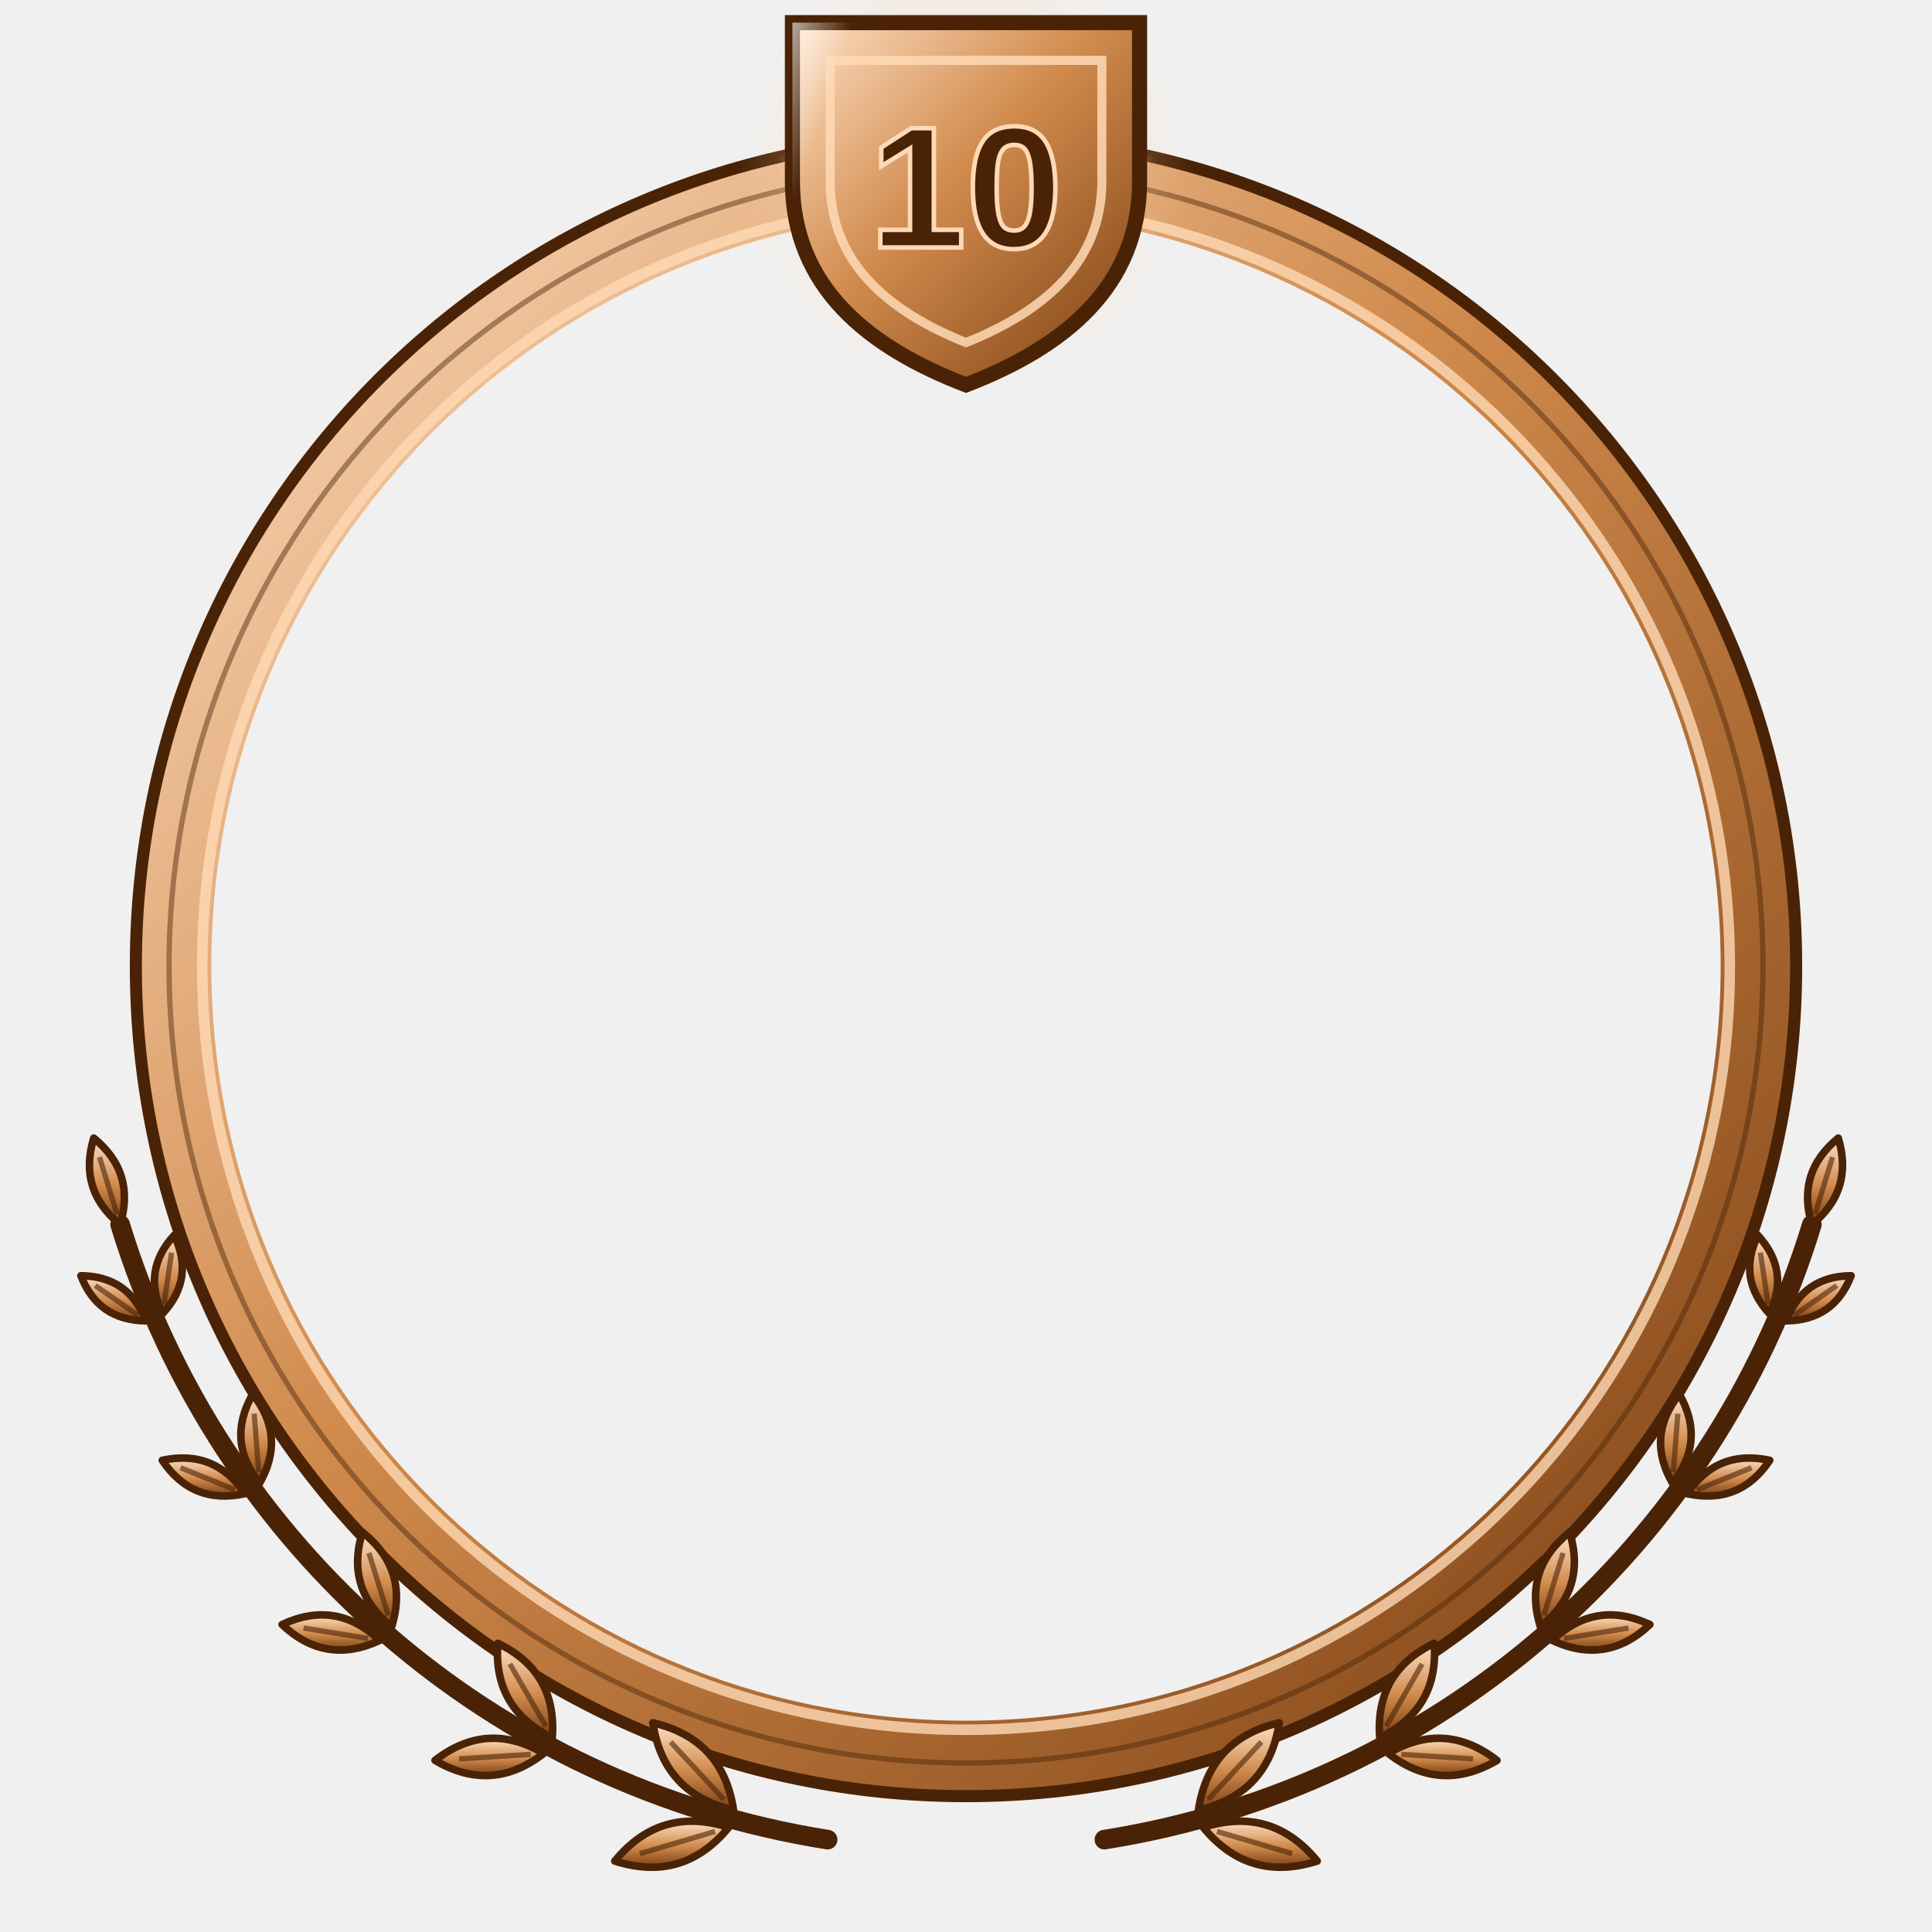
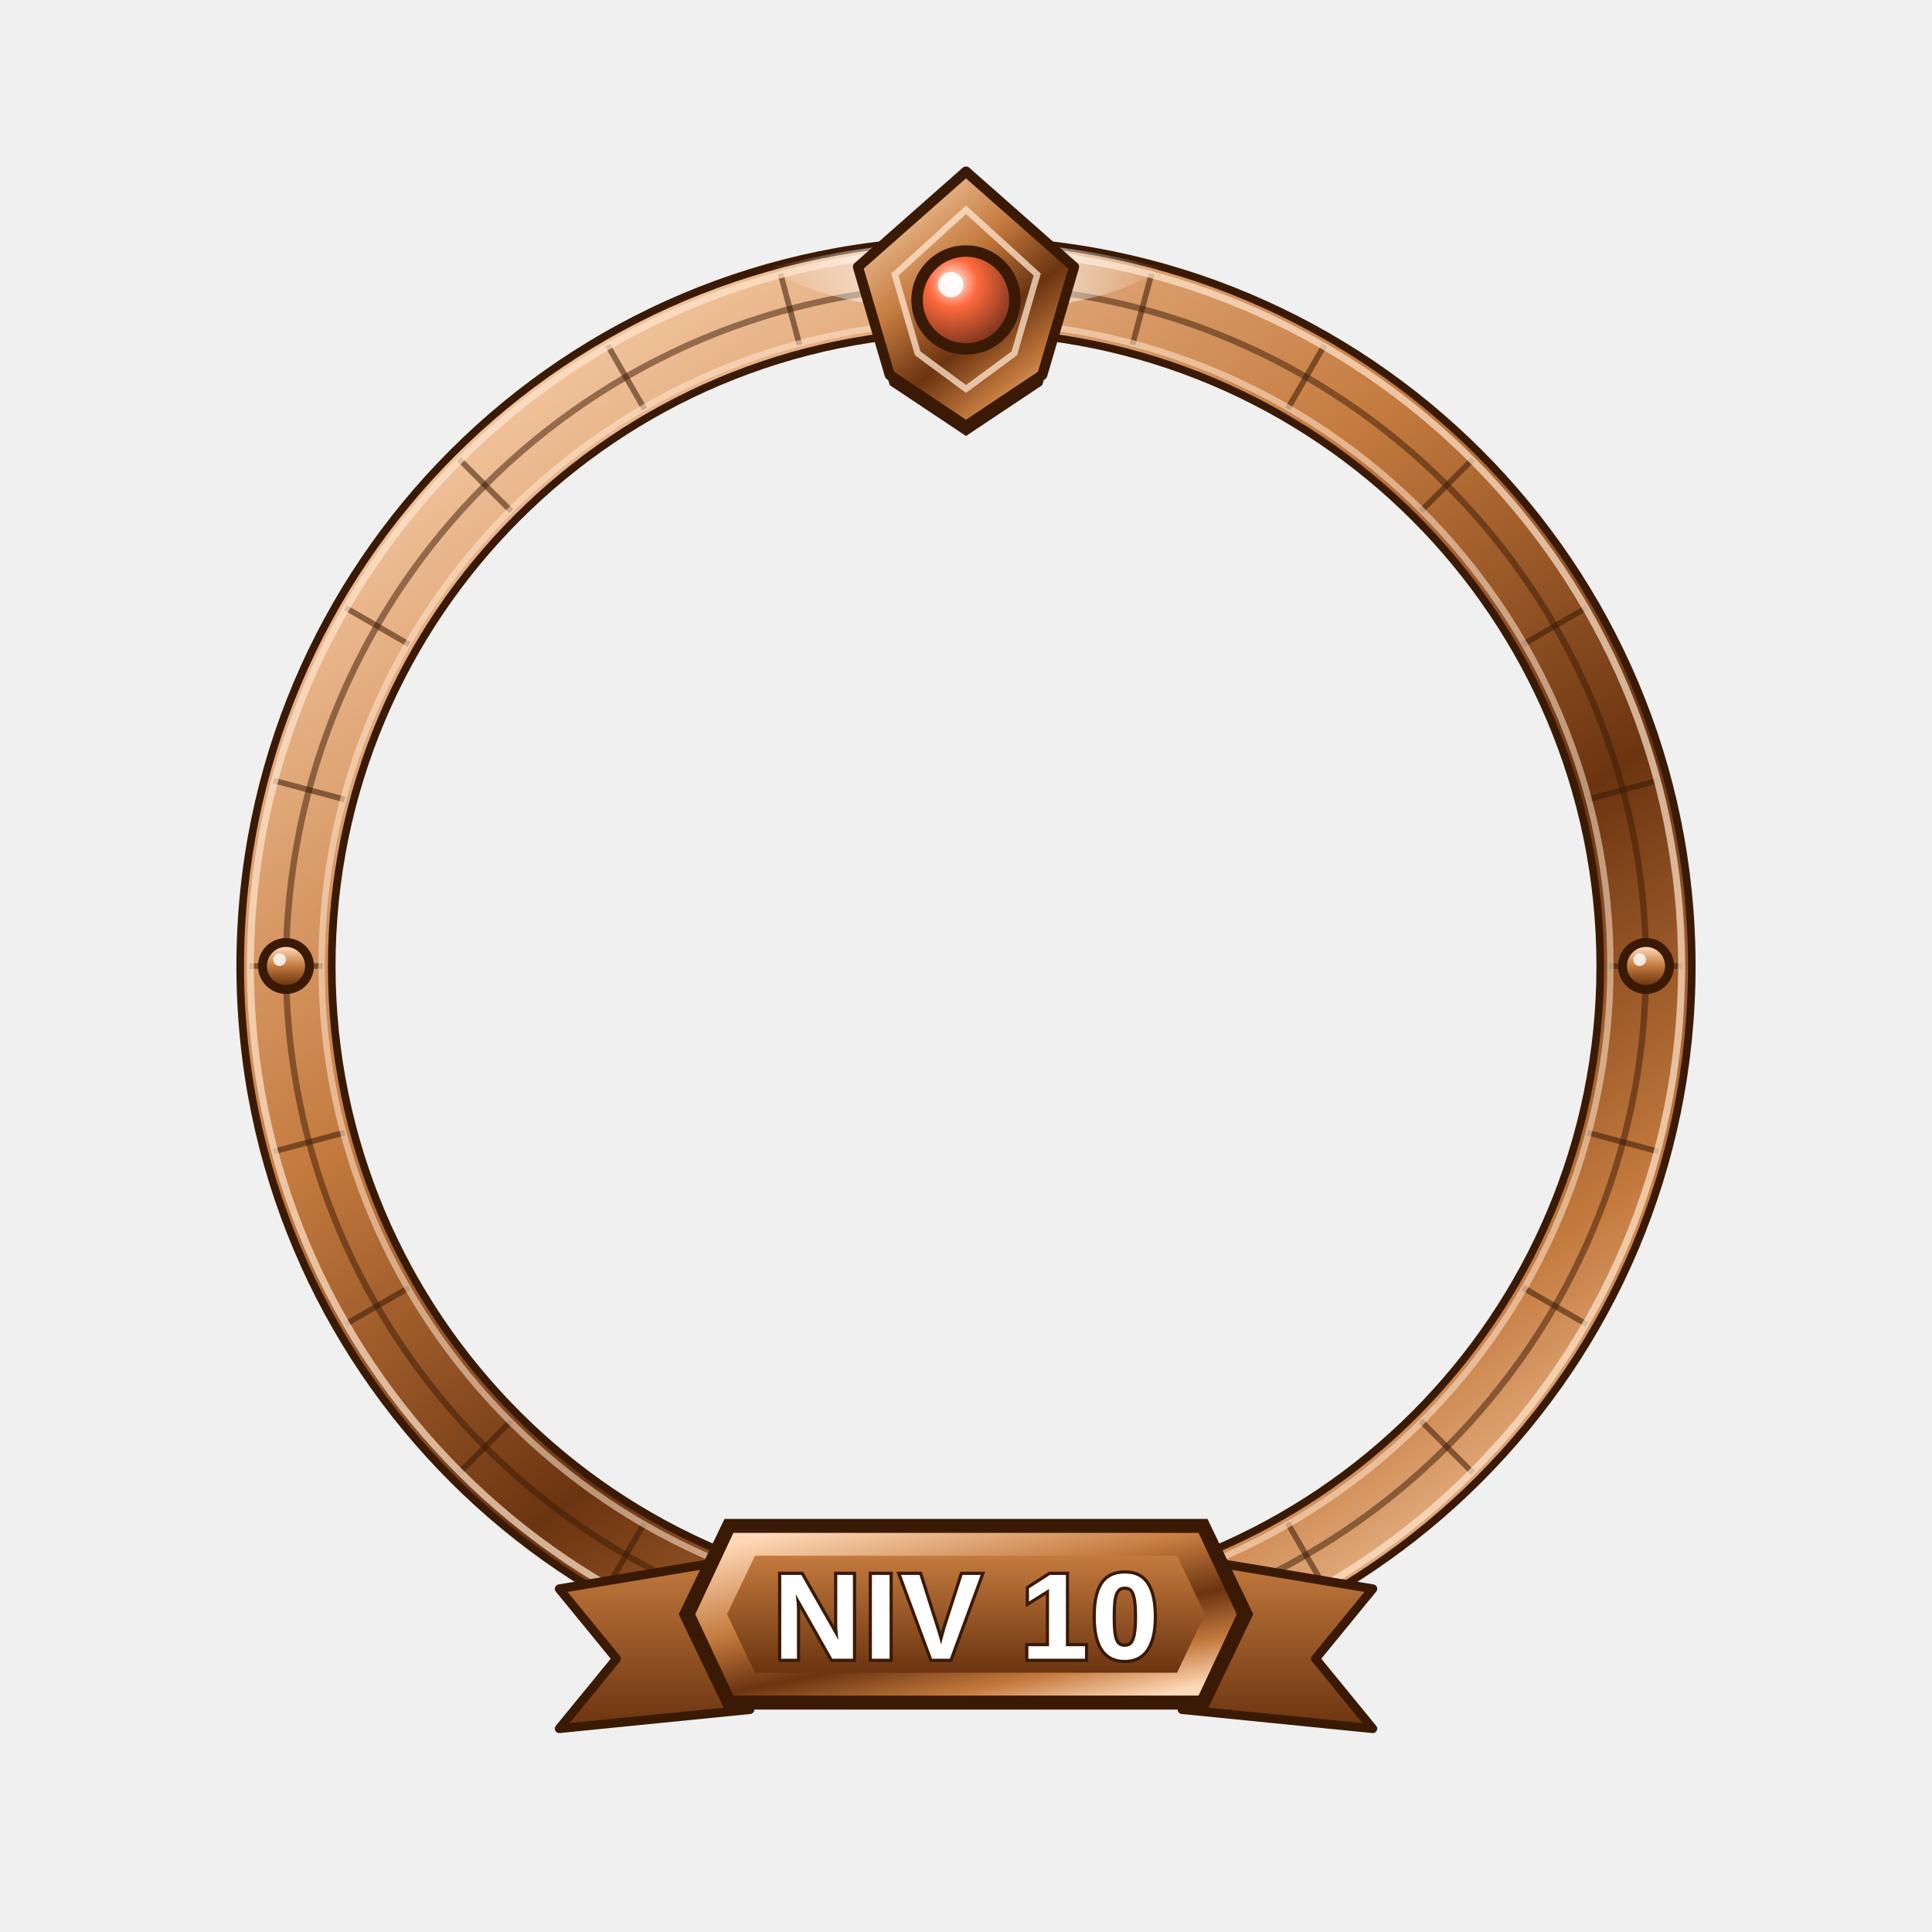
- <svg xmlns="http://www.w3.org/2000/svg" viewBox="0 0 128 128">
+ <svg xmlns="http://www.w3.org/2000/svg" viewBox="-12 -12 152 152">
  <defs>
-     <linearGradient id="niv10-m" x1="0" y1="0" x2="1" y2="1">
-       <stop offset="0" stop-color="#ffe0c4" />
-       <stop offset=".45" stop-color="#d08a4c" />
-       <stop offset="1" stop-color="#7a3f12" />
+     <linearGradient id="niv10-m" x1=".15" y1="0" x2=".85" y2="1">
+       <stop offset="0" stop-color="#ffd9b8" />
+       <stop offset=".38" stop-color="#c47a3e" />
+       <stop offset=".62" stop-color="#6b3410" />
+       <stop offset=".82" stop-color="#c47a3e" />
+       <stop offset="1" stop-color="#ffd9b8" />
    </linearGradient>
-     <linearGradient id="niv10-b" x1="0" y1="0" x2="0" y2="1">
-       <stop offset="0" stop-color="#ffe0c4" />
-       <stop offset=".55" stop-color="#d08a4c" />
-       <stop offset="1" stop-color="#7a3f12" />
+     <linearGradient id="niv10-v" x1="0" y1="0" x2="0" y2="1">
+       <stop offset="0" stop-color="#ffd9b8" />
+       <stop offset=".5" stop-color="#c47a3e" />
+       <stop offset="1" stop-color="#6b3410" />
    </linearGradient>
-     <linearGradient id="niv10-g" x1="0" y1="0" x2="1" y2="0">
+     <linearGradient id="niv10-w" x1="0" y1="0" x2="1" y2="0">
+       <stop offset="0" stop-color="#6b3410" />
+       <stop offset=".45" stop-color="#c47a3e" />
+       <stop offset="1" stop-color="#ffd9b8" />
+     </linearGradient>
+     <linearGradient id="niv10-pl" x1="0" y1="0" x2="0" y2="1">
+       <stop offset="0" stop-color="#c47a3e" />
+       <stop offset="1" stop-color="#6b3410" />
+     </linearGradient>
+     <linearGradient id="niv10-s" x1="0" y1="0" x2="1" y2="0">
      <stop offset="0" stop-color="#fff" stop-opacity="0" />
-       <stop offset=".5" stop-color="#fff" stop-opacity=".9" />
+       <stop offset=".5" stop-color="#fff" stop-opacity=".95" />
      <stop offset="1" stop-color="#fff" stop-opacity="0" />
    </linearGradient>
-     <clipPath id="niv10-c">
-       <path d="M52.5 1.5h23v10.5c0 7-5 11-11.5 13.5-6.5-2.5-11.5-6.5-11.5-13.5Z" />
-     </clipPath>
+     <radialGradient id="niv10-g" cx=".35" cy=".3" r=".8">
+       <stop offset="0" stop-color="#fff" />
+       <stop offset=".35" stop-color="#ff6a3d" />
+       <stop offset="1" stop-color="#73301b" />
+     </radialGradient>
    <mask id="niv10-r">
-       <path d="M119 64A55 55 0 1 0 9 64A55 55 0 1 0 119 64ZM114 64A50 50 0 1 1 14 64A50 50 0 1 1 114 64Z" fill="#fff" fill-rule="evenodd" />
+       <path d="M121 64A57 57 0 1 0 7 64A57 57 0 1 0 121 64ZM114 64A50 50 0 1 1 14 64A50 50 0 1 1 114 64Z" fill="#fff" fill-rule="evenodd" />
    </mask>
-     <radialGradient id="niv10-h">
-       <stop offset="0" stop-color="#ffd9b5" stop-opacity=".7" />
-       <stop offset="1" stop-color="#ffd9b5" stop-opacity="0" />
-     </radialGradient>
  </defs>
-   <style>.tw{transform-box:fill-box;transform-origin:center;animation:tw 2.4s ease-in-out infinite alternate}@keyframes tw{from{opacity:.25;transform:scale(.55) rotate(-15deg)}to{opacity:1;transform:scale(1) rotate(15deg)}}.lu{animation:lu 4s ease-in-out infinite}@keyframes lu{0%,55%{transform:translateX(-32px)}100%{transform:translateX(32px)}}.rt{transform-origin:64px 64px;animation:rt 7s linear infinite}@keyframes rt{to{transform:rotate(360deg)}}@media (prefers-reduced-motion:reduce){*{animation:none!important}}</style>
-   <g class="">
-     <path d="M119 64A55 55 0 1 0 9 64A55 55 0 1 0 119 64ZM114 64A50 50 0 1 1 14 64A50 50 0 1 1 114 64Z" fill="url(#niv10-m)" fill-rule="evenodd" />
-     <circle cx="64" cy="64" r="55" fill="none" stroke="#4a2306" stroke-width=".8" />
-     <circle cx="64" cy="64" r="50.6" fill="none" stroke="#ffd9b5" stroke-width=".7" opacity=".8" />
-     <circle cx="64" cy="64" r="52.8" fill="none" stroke="#4a2306" stroke-width=".35" opacity=".45" />
-     <g mask="url(#niv10-r)">
-       <g class="rt">
-         <ellipse cx="64" cy="9" rx="13" ry="5" fill="url(#niv10-g)" />
-       </g>
-     </g>
-     <path d="M54.83 121.88A58.6 58.6 0 0 1 7.96 81.13" fill="none" stroke="#4a2306" stroke-width="1.3" stroke-linecap="round" />
-     <path d="M48.28 121.07Q43.75 119.62 40.73 123.3Q45.26 124.75 48.28 121.07Z" fill="url(#niv10-b)" stroke="#4a2306" stroke-width=".5" stroke-linejoin="round" />
-     <path d="M47.37 121.34L42.39 122.81" stroke="#4a2306" stroke-width=".35" opacity=".6" />
-     <path d="M48.6 119.92Q47.89 115.21 43.25 114.14Q43.96 118.85 48.6 119.92Z" fill="url(#niv10-b)" stroke="#4a2306" stroke-width=".5" stroke-linejoin="round" />
-     <path d="M47.96 119.22L44.43 115.41" stroke="#4a2306" stroke-width=".35" opacity=".6" />
-     <path d="M36.02 116.17Q32.27 113.95 28.82 116.63Q32.58 118.85 36.02 116.17Z" fill="url(#niv10-b)" stroke="#4a2306" stroke-width=".5" stroke-linejoin="round" />
-     <path d="M35.16 116.23L30.41 116.53" stroke="#4a2306" stroke-width=".35" opacity=".6" />
-     <path d="M36.59 115.12Q36.91 110.76 32.98 108.87Q32.66 113.22 36.59 115.12Z" fill="url(#niv10-b)" stroke="#4a2306" stroke-width=".5" stroke-linejoin="round" />
-     <path d="M36.16 114.37L33.78 110.24" stroke="#4a2306" stroke-width=".35" opacity=".6" />
-     <path d="M25.16 108.68Q22.28 105.95 18.69 107.63Q21.57 110.36 25.16 108.68Z" fill="url(#niv10-b)" stroke="#4a2306" stroke-width=".5" stroke-linejoin="round" />
-     <path d="M24.38 108.55L20.11 107.86" stroke="#4a2306" stroke-width=".35" opacity=".6" />
-     <path d="M25.95 107.77Q27.11 103.98 24.01 101.51Q22.85 105.3 25.95 107.77Z" fill="url(#niv10-b)" stroke="#4a2306" stroke-width=".5" stroke-linejoin="round" />
-     <path d="M25.72 107.02L24.44 102.89" stroke="#4a2306" stroke-width=".35" opacity=".6" />
-     <path d="M16.23 98.96Q14.24 96 10.75 96.75Q12.74 99.72 16.23 98.96Z" fill="url(#niv10-b)" stroke="#4a2306" stroke-width=".5" stroke-linejoin="round" />
-     <path d="M15.57 98.7L11.96 97.24" stroke="#4a2306" stroke-width=".35" opacity=".6" />
-     <path d="M17.2 98.26Q18.97 95.16 16.74 92.37Q14.97 95.47 17.2 98.26Z" fill="url(#niv10-b)" stroke="#4a2306" stroke-width=".5" stroke-linejoin="round" />
-     <path d="M17.14 97.55L16.84 93.66" stroke="#4a2306" stroke-width=".35" opacity=".6" />
-     <path d="M9.67 87.51Q8.53 84.55 5.36 84.52Q6.5 87.48 9.67 87.51Z" fill="url(#niv10-b)" stroke="#4a2306" stroke-width=".5" stroke-linejoin="round" />
-     <path d="M9.15 87.15L6.31 85.17" stroke="#4a2306" stroke-width=".35" opacity=".6" />
-     <path d="M10.77 87.03Q12.92 84.7 11.54 81.84Q9.39 84.18 10.77 87.03Z" fill="url(#niv10-b)" stroke="#4a2306" stroke-width=".5" stroke-linejoin="round" />
-     <path d="M10.86 86.41L11.37 82.99" stroke="#4a2306" stroke-width=".35" opacity=".6" />
-     <path d="M7.96 81.13Q9 77.68 6.21 75.4Q5.17 78.85 7.96 81.13Z" fill="url(#niv10-b)" stroke="#4a2306" stroke-width=".5" stroke-linejoin="round" />
-     <path d="M7.75 80.44L6.59 76.66" stroke="#4a2306" stroke-width=".35" opacity=".6" />
-     <path d="M73.17 121.88A58.6 58.6 0 0 0 120.04 81.13" fill="none" stroke="#4a2306" stroke-width="1.3" stroke-linecap="round" />
-     <path d="M79.72 121.07Q82.74 124.75 87.27 123.3Q84.25 119.62 79.72 121.07Z" fill="url(#niv10-b)" stroke="#4a2306" stroke-width=".5" stroke-linejoin="round" />
-     <path d="M80.63 121.34L85.61 122.81" stroke="#4a2306" stroke-width=".35" opacity=".6" />
-     <path d="M79.4 119.92Q84.04 118.85 84.75 114.14Q80.11 115.21 79.4 119.92Z" fill="url(#niv10-b)" stroke="#4a2306" stroke-width=".5" stroke-linejoin="round" />
-     <path d="M80.04 119.22L83.57 115.41" stroke="#4a2306" stroke-width=".35" opacity=".6" />
-     <path d="M91.98 116.17Q95.42 118.85 99.18 116.63Q95.73 113.95 91.98 116.17Z" fill="url(#niv10-b)" stroke="#4a2306" stroke-width=".5" stroke-linejoin="round" />
-     <path d="M92.84 116.23L97.59 116.53" stroke="#4a2306" stroke-width=".35" opacity=".6" />
-     <path d="M91.41 115.12Q95.34 113.22 95.02 108.87Q91.09 110.76 91.41 115.12Z" fill="url(#niv10-b)" stroke="#4a2306" stroke-width=".5" stroke-linejoin="round" />
-     <path d="M91.84 114.37L94.22 110.24" stroke="#4a2306" stroke-width=".35" opacity=".6" />
-     <path d="M102.84 108.68Q106.43 110.36 109.31 107.63Q105.72 105.95 102.84 108.68Z" fill="url(#niv10-b)" stroke="#4a2306" stroke-width=".5" stroke-linejoin="round" />
-     <path d="M103.62 108.55L107.89 107.86" stroke="#4a2306" stroke-width=".35" opacity=".6" />
-     <path d="M102.05 107.77Q105.15 105.3 103.99 101.51Q100.89 103.98 102.05 107.77Z" fill="url(#niv10-b)" stroke="#4a2306" stroke-width=".5" stroke-linejoin="round" />
-     <path d="M102.28 107.02L103.56 102.89" stroke="#4a2306" stroke-width=".35" opacity=".6" />
-     <path d="M111.77 98.96Q115.26 99.72 117.25 96.75Q113.76 96 111.77 98.96Z" fill="url(#niv10-b)" stroke="#4a2306" stroke-width=".5" stroke-linejoin="round" />
-     <path d="M112.43 98.7L116.04 97.24" stroke="#4a2306" stroke-width=".35" opacity=".6" />
-     <path d="M110.8 98.26Q113.03 95.47 111.26 92.37Q109.03 95.16 110.8 98.26Z" fill="url(#niv10-b)" stroke="#4a2306" stroke-width=".5" stroke-linejoin="round" />
-     <path d="M110.86 97.55L111.16 93.66" stroke="#4a2306" stroke-width=".35" opacity=".6" />
-     <path d="M118.33 87.51Q121.5 87.48 122.64 84.52Q119.47 84.55 118.33 87.51Z" fill="url(#niv10-b)" stroke="#4a2306" stroke-width=".5" stroke-linejoin="round" />
-     <path d="M118.85 87.15L121.69 85.17" stroke="#4a2306" stroke-width=".35" opacity=".6" />
-     <path d="M117.23 87.03Q118.61 84.18 116.46 81.84Q115.08 84.7 117.23 87.03Z" fill="url(#niv10-b)" stroke="#4a2306" stroke-width=".5" stroke-linejoin="round" />
-     <path d="M117.14 86.41L116.63 82.99" stroke="#4a2306" stroke-width=".35" opacity=".6" />
-     <path d="M120.04 81.13Q122.83 78.85 121.79 75.4Q119 77.68 120.04 81.13Z" fill="url(#niv10-b)" stroke="#4a2306" stroke-width=".5" stroke-linejoin="round" />
-     <path d="M120.25 80.44L121.41 76.66" stroke="#4a2306" stroke-width=".35" opacity=".6" />
-     <circle cx="64" cy="11" r="15" fill="url(#niv10-h)" />
-     <path d="M52.5 1.5h23v10.5c0 7-5 11-11.5 13.5-6.5-2.5-11.5-6.5-11.5-13.5Z" fill="url(#niv10-m)" stroke="#4a2306" stroke-width="1" />
-     <path d="M55 4h18v8c0 5.4-3.8 8.6-9 10.7-5.2-2.1-9-5.3-9-10.7Z" fill="none" stroke="#ffd9b5" stroke-width=".6" opacity=".85" />
-     <text x="64" y="16.4" text-anchor="middle" font-family="Arial Black,Arial,sans-serif" font-weight="900" font-size="11.5" fill="#4a2306" stroke="#ffd9b5" stroke-width=".3">10</text>
-     <g clip-path="url(#niv10-c)">
-       <rect class="lu" x="45" y="0" width="12" height="30" fill="url(#niv10-g)" transform="skewX(-18)" />
+   <style>.tw{transform-box:fill-box;transform-origin:center;animation:tw 2.4s ease-in-out infinite alternate}@keyframes tw{from{opacity:.25;transform:scale(.55) rotate(-15deg)}to{opacity:1;transform:scale(1) rotate(15deg)}}.rt{transform-origin:64px 64px;animation:rt 6s linear infinite}@keyframes rt{to{transform:rotate(360deg)}}.gm{transform-box:fill-box;transform-origin:center;animation:gm 2.8s ease-in-out infinite alternate}@keyframes gm{from{opacity:.55}to{opacity:1}}@media (prefers-reduced-motion:reduce){*{animation:none!important}}</style>
+   <path d="M121.4 64A57.4 57.4 0 1 0 6.6 64A57.4 57.4 0 1 0 121.4 64ZM113.6 64A49.6 49.6 0 1 1 14.4 64A49.6 49.6 0 1 1 113.6 64Z" fill="#3a1a05" fill-rule="evenodd" />
+   <path d="M120.8 64A56.8 56.8 0 1 0 7.2 64A56.8 56.8 0 1 0 120.8 64ZM114.2 64A50.2 50.2 0 1 1 13.8 64A50.2 50.2 0 1 1 114.2 64Z" fill="url(#niv10-m)" fill-rule="evenodd" />
+   <circle cx="64" cy="64" r="53.5" fill="none" stroke="#3a1a05" stroke-width=".5" opacity=".5" />
+   <line x1="114.6" y1="64" x2="120.4" y2="64" stroke="#3a1a05" stroke-width=".45" opacity=".55" />
+   <line x1="112.88" y1="77.1" x2="118.48" y2="78.6" stroke="#3a1a05" stroke-width=".45" opacity=".55" />
+   <line x1="107.82" y1="89.3" x2="112.84" y2="92.2" stroke="#3a1a05" stroke-width=".45" opacity=".55" />
+   <line x1="99.78" y1="99.78" x2="103.88" y2="103.88" stroke="#3a1a05" stroke-width=".45" opacity=".55" />
+   <line x1="89.3" y1="107.82" x2="92.2" y2="112.84" stroke="#3a1a05" stroke-width=".45" opacity=".55" />
+   <line x1="77.1" y1="112.88" x2="78.6" y2="118.48" stroke="#3a1a05" stroke-width=".45" opacity=".55" />
+   <line x1="50.9" y1="112.88" x2="49.4" y2="118.48" stroke="#3a1a05" stroke-width=".45" opacity=".55" />
+   <line x1="38.7" y1="107.82" x2="35.8" y2="112.84" stroke="#3a1a05" stroke-width=".45" opacity=".55" />
+   <line x1="28.22" y1="99.78" x2="24.12" y2="103.88" stroke="#3a1a05" stroke-width=".45" opacity=".55" />
+   <line x1="20.18" y1="89.3" x2="15.16" y2="92.2" stroke="#3a1a05" stroke-width=".45" opacity=".55" />
+   <line x1="15.12" y1="77.1" x2="9.52" y2="78.6" stroke="#3a1a05" stroke-width=".45" opacity=".55" />
+   <line x1="13.4" y1="64" x2="7.6" y2="64" stroke="#3a1a05" stroke-width=".45" opacity=".55" />
+   <line x1="15.12" y1="50.9" x2="9.52" y2="49.4" stroke="#3a1a05" stroke-width=".45" opacity=".55" />
+   <line x1="20.18" y1="38.7" x2="15.16" y2="35.8" stroke="#3a1a05" stroke-width=".45" opacity=".55" />
+   <line x1="28.22" y1="28.22" x2="24.12" y2="24.12" stroke="#3a1a05" stroke-width=".45" opacity=".55" />
+   <line x1="38.7" y1="20.18" x2="35.8" y2="15.16" stroke="#3a1a05" stroke-width=".45" opacity=".55" />
+   <line x1="50.9" y1="15.12" x2="49.4" y2="9.52" stroke="#3a1a05" stroke-width=".45" opacity=".55" />
+   <line x1="77.1" y1="15.12" x2="78.6" y2="9.52" stroke="#3a1a05" stroke-width=".45" opacity=".55" />
+   <line x1="89.3" y1="20.18" x2="92.2" y2="15.16" stroke="#3a1a05" stroke-width=".45" opacity=".55" />
+   <line x1="99.78" y1="28.22" x2="103.88" y2="24.12" stroke="#3a1a05" stroke-width=".45" opacity=".55" />
+   <line x1="107.82" y1="38.7" x2="112.84" y2="35.8" stroke="#3a1a05" stroke-width=".45" opacity=".55" />
+   <line x1="112.88" y1="50.9" x2="118.48" y2="49.4" stroke="#3a1a05" stroke-width=".45" opacity=".55" />
+   <circle cx="64" cy="64" r="56.3" fill="none" stroke="#ffe6cf" stroke-width=".55" opacity=".7" />
+   <circle cx="64" cy="64" r="50.7" fill="none" stroke="#ffe6cf" stroke-width=".5" opacity=".55" />
+   <g mask="url(#niv10-r)">
+     <g class="rt">
+       <ellipse cx="64" cy="7.5" rx="16" ry="5" fill="url(#niv10-s)" />
    </g>
  </g>
+   <circle cx="117.5" cy="64" r="2.2" fill="#3a1a05" />
+   <circle cx="117.5" cy="64" r="1.5" fill="url(#niv10-v)" />
+   <circle cx="117" cy="63.5" r=".5" fill="#fff" opacity=".8" />
+   <circle cx="10.5" cy="64" r="2.2" fill="#3a1a05" />
+   <circle cx="10.5" cy="64" r="1.5" fill="url(#niv10-v)" />
+   <circle cx="10" cy="63.5" r=".5" fill="#fff" opacity=".8" />
+   <path d="M64 1.5 72.5 9 70 17.5 64 21.5 58 17.5 55.5 9Z" fill="#3a1a05" transform="translate(0 .8)" />
+   <path d="M64 1.5 72.5 9 70 17.5 64 21.5 58 17.5 55.5 9Z" fill="url(#niv10-m)" stroke="#3a1a05" stroke-width=".8" stroke-linejoin="round" />
+   <path d="M64 4.5 69.6 9.6 67.8 15.8 64 18.6 60.2 15.8 58.4 9.6Z" fill="none" stroke="#ffe6cf" stroke-width=".5" opacity=".75" />
+   <circle cx="64" cy="11.6" r="4.3" fill="#3a1a05" />
+   <circle class="gm" cx="64" cy="11.6" r="3.4" fill="url(#niv10-g)" />
+   <circle cx="62.8" cy="10.4" r="1" fill="#fff" opacity=".9" />
+   <path d="M47 110.5 L32 113 L36.5 118.5 L32 124 L47 122.5Z" fill="url(#niv10-pl)" stroke="#3a1a05" stroke-width=".7" stroke-linejoin="round" />
+   <path d="M47 110.5 L44.5 113 L47 116Z" fill="#3a1a05" opacity=".6" />
+   <path d="M81 110.5 L96 113 L91.5 118.5 L96 124 L81 122.5Z" fill="url(#niv10-pl)" stroke="#3a1a05" stroke-width=".7" stroke-linejoin="round" />
+   <path d="M81 110.5 L83.5 113 L81 116Z" fill="#3a1a05" opacity=".6" />
+   <path d="M45 107.5h38l3.6 7.5-3.6 7.5H45l-3.6-7.5Z" fill="#3a1a05" />
+   <path d="M45.7 108.6h36.6l3 6.4-3 6.4H45.7l-3-6.4Z" fill="url(#niv10-m)" />
+   <path d="M47.4 110.4h33.2l2.2 4.6-2.2 4.6H47.4l-2.2-4.6Z" fill="url(#niv10-pl)" />
+   <text x="64" y="118.5" text-anchor="middle" font-family="Arial Black,Arial,sans-serif" font-weight="900" font-size="9.6" letter-spacing=".2" fill="#fff" stroke="#3a1a05" stroke-width=".5" paint-order="stroke">NIV 10</text>
</svg>
